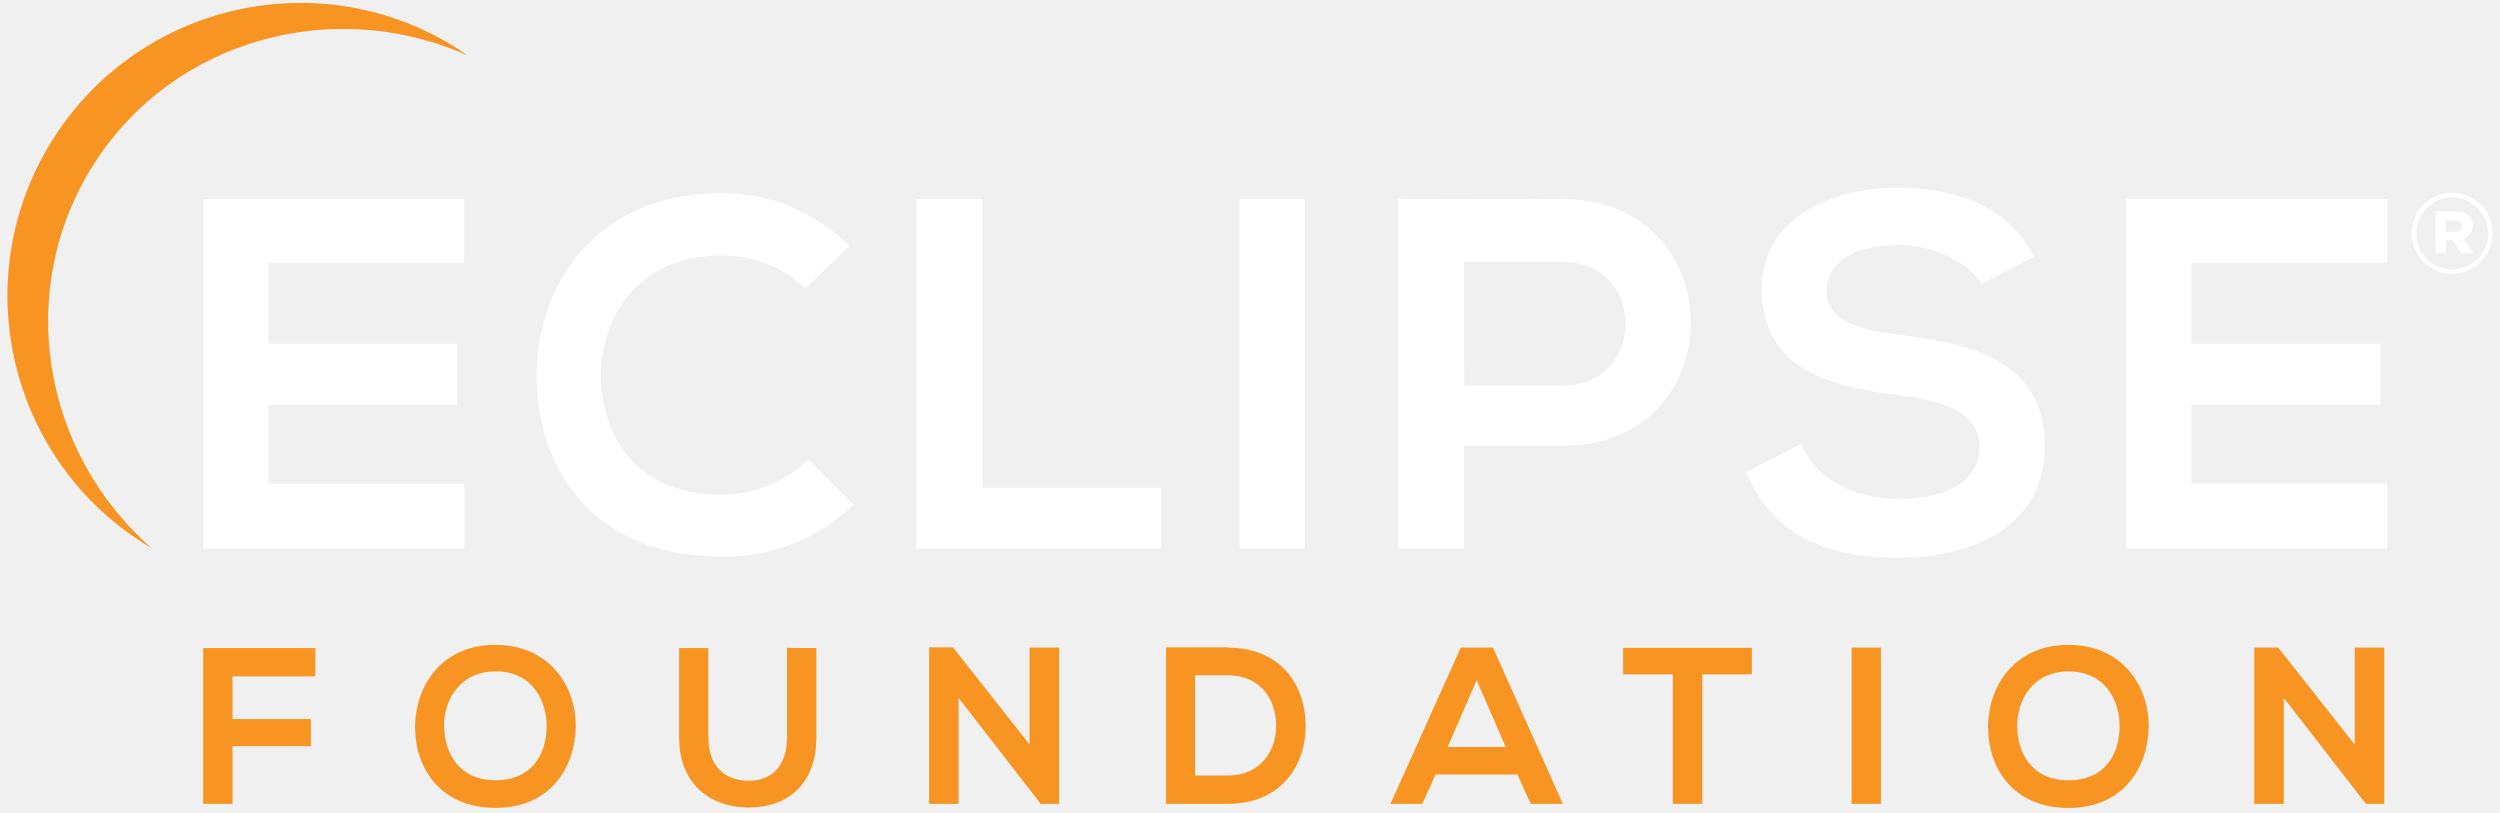
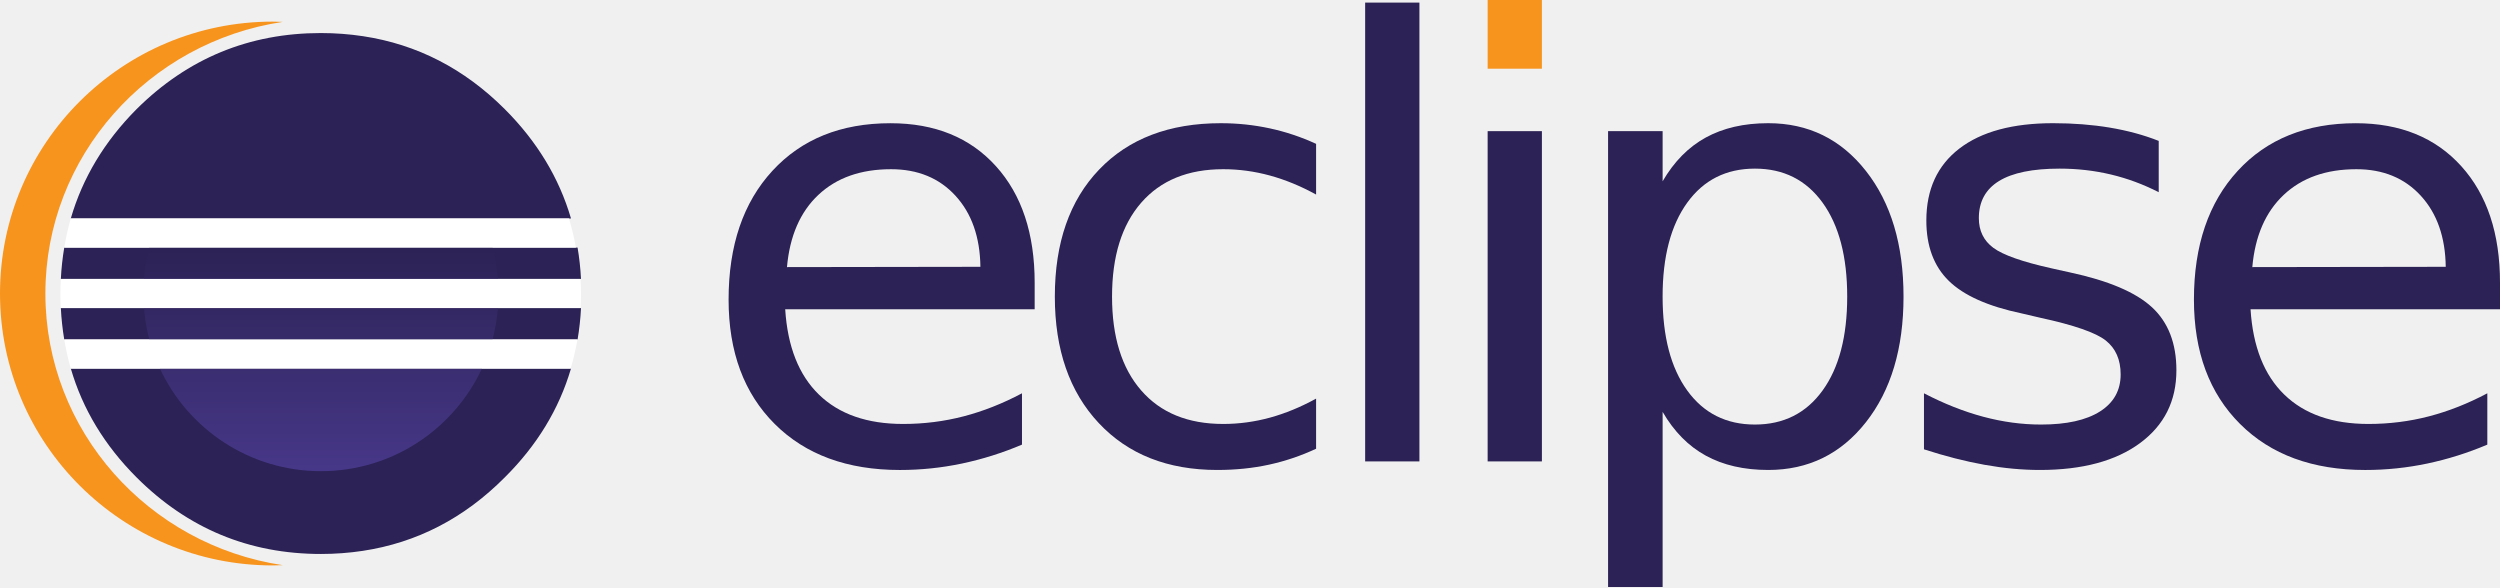
- <svg xmlns="http://www.w3.org/2000/svg" width="283px" height="92px" viewBox="0 0 283 92" version="1.1">
-   <defs />
-   <g id="Page-1" stroke="none" stroke-width="1" fill="none" fill-rule="evenodd">
-     <g id="eclipse-foundation-white-orange">
-       <g id="Layer_1">
-         <path d="M266.56,84.3 L257.89,73.3 L255.18,73.3 L255.18,91 L258.52,91 L258.52,79 L267.83,91 L269.9,91 L269.9,73.31 L266.56,73.31 L266.56,84.3 Z M234.15,76 C238.32,76 239.99,79.34 239.94,82.33 C239.89,85.32 238.32,88.33 234.15,88.33 C229.98,88.33 228.41,85.22 228.34,82.33 C228.27,79.44 230,76 234.15,76 L234.15,76 Z M234.15,73 C228.03,73 225.05,77.68 225.05,82.33 C225.05,86.98 227.93,91.46 234.15,91.46 C240.37,91.46 243.15,86.88 243.23,82.3 C243.31,77.72 240.25,73 234.15,73 L234.15,73 Z M212.92,91 L212.92,73.31 L209.6,73.31 L209.6,91 L212.92,91 Z M189.36,91 L192.7,91 L192.7,76.34 L198.31,76.34 L198.31,73.34 L183.74,73.34 L183.74,76.34 L189.36,76.34 L189.36,91 Z M170.45,84.56 L163.87,84.56 L167.16,77 L170.45,84.56 Z M173.28,91 L176.92,91 L169,73.31 L165.36,73.31 L157.4,91 L161,91 L162.51,87.67 L171.77,87.67 L173.28,91 Z M135.28,76.44 L138.92,76.44 C142.77,76.44 144.38,79.2 144.46,81.96 C144.54,84.72 142.94,87.79 138.92,87.79 L135.28,87.79 L135.28,76.44 Z M138.92,73.28 L132,73.28 L132,91 L138.95,91 C145.15,91 147.88,86.48 147.8,82 C147.72,77.52 145,73.31 138.92,73.31 L138.92,73.28 Z M116.55,84.28 L107.88,73.28 L105.17,73.28 L105.17,91 L108.51,91 L108.51,79 L117.81,91 L119.89,91 L119.89,73.31 L116.55,73.31 L116.55,84.28 Z M89.09,73.34 L89.09,83.5 C89.09,86.5 87.53,88.38 84.77,88.38 C82.01,88.38 80.19,86.69 80.19,83.5 L80.19,73.36 L76.88,73.36 L76.88,83.5 C76.88,88.83 80.5,91.41 84.74,91.41 C89.19,91.41 92.41,88.73 92.41,83.5 L92.41,73.36 L89.09,73.34 Z M56.09,75.99 C60.26,75.99 61.93,79.33 61.88,82.32 C61.83,85.31 60.26,88.32 56.09,88.32 C51.92,88.32 50.35,85.21 50.27,82.32 C50.19,79.43 51.93,76 56.1,76 L56.09,75.99 Z M56.09,72.99 C49.97,72.99 46.99,77.67 46.99,82.32 C46.99,86.97 49.87,91.45 56.09,91.45 C62.31,91.45 65.09,86.87 65.17,82.29 C65.25,77.71 62.19,73 56.1,73 L56.09,72.99 Z M26.32,91 L26.32,84.46 L35.19,84.46 L35.19,81.4 L26.32,81.4 L26.32,76.57 L35.7,76.57 L35.7,73.36 L23,73.36 L23,91 L26.32,91 Z" id="Shape" fill="#F79422" />
-         <path d="M270.23,54.75 L248.06,54.75 L248.06,45.84 L269.44,45.84 L269.44,38.9 L248.06,38.9 L248.06,29.76 L270.23,29.76 L270.23,22.54 L240.67,22.54 L240.67,62.08 L270.23,62.08 L270.23,54.75 Z M230.23,29.09 C227.23,22.99 220.87,21.25 214.72,21.25 C207.44,21.25 199.43,24.63 199.43,32.75 C199.43,41.61 206.88,43.75 214.94,44.75 C220.19,45.31 224.08,46.84 224.08,50.56 C224.08,54.85 219.68,56.48 215,56.48 C210.32,56.48 205.64,54.56 203.89,50.22 L197.68,53.44 C200.62,60.66 206.82,63.14 214.89,63.14 C223.69,63.14 231.47,59.36 231.47,50.56 C231.47,41.14 223.8,39 215.56,37.98 C210.83,37.42 206.77,36.46 206.77,32.98 C206.77,30.05 209.42,27.73 214.94,27.73 C219.23,27.73 222.94,29.88 224.31,32.13 L230.23,29.09 Z M176.89,22.54 C170.68,22.49 164.48,22.54 158.27,22.54 L158.27,62.08 L165.72,62.08 L165.72,50.46 L176.89,50.46 C196.25,50.46 196.2,22.54 176.91,22.54 L176.89,22.54 Z M165.72,29.65 L176.89,29.65 C186.36,29.65 186.42,43.65 176.89,43.65 L165.74,43.65 L165.72,29.65 Z M147.72,62.08 L147.72,22.54 L140.33,22.54 L140.33,62.08 L147.72,62.08 Z M103.72,22.54 L103.72,62.08 L131.47,62.08 L131.47,55.2 L111.22,55.2 L111.22,22.54 L103.72,22.54 Z M91.55,52 C88.872,54.546 85.325,55.977 81.63,56 C71.87,56 68.09,49.18 68.03,42.63 C67.97,36.08 72.09,28.93 81.63,28.93 C85.171,28.878 88.591,30.213 91.16,32.65 L96.16,27.86 C92.326,24.004 87.108,21.844 81.67,21.86 C67.4,21.86 60.67,32.35 60.74,42.67 C60.81,52.99 67,63 81.63,63 C87.215,63.134 92.619,61.019 96.63,57.13 L91.55,52 Z M52.55,54.76 L30.37,54.76 L30.37,45.84 L51.75,45.84 L51.75,38.9 L30.37,38.9 L30.37,29.76 L52.54,29.76 L52.54,22.54 L23,22.54 L23,62.08 L52.56,62.08 L52.55,54.76 Z" id="Shape" fill="#FFFFFF" />
-         <path d="M10.66,18.52 C19.66,4.42 37.81,-0.48 52.91,6.27 L51.91,5.58 C36.493,-4.306 15.981,0.178 6.095,15.595 C-3.791,31.012 0.693,51.524 16.11,61.41 L17.16,62.04 C4.69,51.14 1.61,32.63 10.66,18.52 L10.66,18.52 Z" id="Shape" fill="#F79422" />
-         <path d="M273,26.41 L273,26.41 C273,23.881 275.051,21.83 277.58,21.83 C280.109,21.83 282.16,23.881 282.16,26.41 L282.16,26.41 C282.16,28.939 280.109,30.99 277.58,30.99 C275.051,30.99 273,28.939 273,26.41 L273,26.41 Z M281.63,26.41 L281.63,26.41 C281.63,24.173 279.817,22.36 277.58,22.36 C275.343,22.36 273.53,24.173 273.53,26.41 L273.53,26.41 C273.508,27.493 273.927,28.539 274.69,29.308 C275.454,30.077 276.496,30.504 277.58,30.49 C278.67,30.495 279.716,30.063 280.485,29.291 C281.254,28.518 281.681,27.47 281.67,26.38 L281.63,26.41 Z M275.69,23.94 L278,23.94 C279.11,23.94 279.92,24.44 279.92,25.52 C279.952,26.209 279.497,26.826 278.83,27 L280,28.67 L278.61,28.67 L277.61,27.17 L276.87,27.17 L276.87,28.67 L275.72,28.67 L275.69,23.94 Z M277.84,26.25 C278.37,26.25 278.66,25.99 278.66,25.6 C278.66,25.21 278.34,24.94 277.84,24.94 L276.84,24.94 L276.84,26.25 L277.84,26.25 Z" id="Shape" fill="#FFFFFF" />
-       </g>
-     </g>
+ <svg xmlns="http://www.w3.org/2000/svg" version="1.1" id="Layer_1" x="0px" y="0px" width="469.86px" height="110.329px" viewBox="71.07 323.663 469.86 110.329" enable-background="new 71.07 323.663 469.86 110.329" xml:space="preserve">
+   <path fill="#2C2255" d="M101.124,392.936H84.38c2.217,7.605,6.331,14.422,12.354,20.445c9.602,9.604,21.148,14.398,34.65,14.398  c2.699,0,5.314-0.201,7.854-0.584c10.17-1.535,19.074-6.133,26.703-13.814c6.062-6.021,10.205-12.84,12.439-20.445h-6.795h-9.936  H101.124z" />
+   <g>
+     <path fill="#2C2255" d="M91.891,370.194h-8.747c-0.32,1.922-0.538,3.884-0.637,5.896h10.396h5.215h75.275h6.871   c-0.1-2.012-0.318-3.974-0.641-5.896" />
+     <path fill="#2C2255" d="M82.507,381.565c0.099,2.013,0.316,3.975,0.637,5.896h9.094h6.893h73.648h6.846   c0.322-1.921,0.542-3.883,0.642-5.896" />
+   </g>
+   <path fill="#2C2255" d="M178.382,364.718c-2.232-7.626-6.376-14.474-12.441-20.54c-7.609-7.608-16.488-12.174-26.625-13.71  c-2.564-0.389-5.205-0.593-7.932-0.593c-13.502,0-25.049,4.769-34.65,14.303c-6.025,6.066-10.141,12.914-12.357,20.54" />
+   <g>
+     <path fill="#F7941E" d="M79.6,378.829c0-25.824,19.395-47.281,44.626-51.055c-0.626-0.023-1.255-0.049-1.887-0.049   c-28.314,0-51.269,22.881-51.269,51.104c0,28.224,22.954,51.103,51.269,51.103c0.634,0,1.263-0.023,1.891-0.047   C98.995,426.111,79.6,404.654,79.6,378.829z" />
+   </g>
+   <rect x="350.664" y="323.663" fill="#F7941E" width="10.197" height="12.912" />
+   <path fill="#2C2255" d="M265.529,376.799v4.986h-46.885c0.442,7.022,2.558,12.369,6.345,16.044  c3.788,3.678,9.062,5.514,15.822,5.514c3.916,0,7.712-0.479,11.39-1.438c3.676-0.959,7.322-2.402,10.945-4.324v9.645  c-3.658,1.553-7.408,2.734-11.251,3.549c-3.843,0.812-7.74,1.219-11.693,1.219c-9.901,0-17.743-2.881-23.525-8.646  c-5.782-5.764-8.673-13.556-8.673-23.384c0-10.16,2.743-18.225,8.229-24.19c5.486-5.967,12.886-8.951,22.195-8.951  c8.351,0,14.954,2.688,19.812,8.063C263.1,360.256,265.529,367.562,265.529,376.799 M255.332,373.807  c-0.075-5.578-1.636-10.03-4.683-13.354c-3.049-3.326-7.085-4.988-12.109-4.988c-5.69,0-10.244,1.607-13.661,4.822  c-3.418,3.213-5.385,7.74-5.902,13.576L255.332,373.807z" />
+   <path fill="#2C2255" d="M318.422,350.698v9.53c-2.883-1.588-5.773-2.778-8.673-3.573c-2.901-0.795-5.829-1.191-8.785-1.191  c-6.614,0-11.749,2.096-15.405,6.289c-3.658,4.193-5.487,10.078-5.487,17.65c0,7.573,1.829,13.459,5.487,17.651  c3.656,4.195,8.791,6.289,15.405,6.289c2.956,0,5.884-0.396,8.785-1.188c2.897-0.795,5.79-1.986,8.673-3.576V408  c-2.846,1.33-5.793,2.328-8.84,2.992c-3.05,0.666-6.289,0.998-9.727,0.998c-9.348,0-16.773-2.938-22.277-8.812  c-5.506-5.873-8.258-13.798-8.258-23.774c0-10.121,2.779-18.084,8.34-23.886c5.56-5.799,13.182-8.7,22.859-8.7  c3.142,0,6.208,0.325,9.202,0.971C312.713,348.434,315.613,349.405,318.422,350.698" />
+   <rect x="327.643" y="324.151" fill="#2C2255" width="10.199" height="86.231" />
+   <path fill="#2C2255" d="M350.664,348.312h10.197v62.07h-10.197V348.312z" />
+   <path fill="#2C2255" d="M383.549,401.072v32.92h-10.252v-85.68h10.252v9.423c2.145-3.693,4.852-6.438,8.12-8.23  c3.271-1.789,7.177-2.688,11.722-2.688c7.537,0,13.661,2.991,18.37,8.979c4.711,5.986,7.065,13.855,7.065,23.607  c0,9.756-2.354,17.625-7.065,23.608c-4.709,5.984-10.833,8.979-18.37,8.979c-4.545,0-8.451-0.896-11.722-2.689  C388.398,407.512,385.691,404.768,383.549,401.072 M418.242,379.403c0-7.5-1.543-13.384-4.628-17.65s-7.324-6.399-12.72-6.399  s-9.636,2.133-12.719,6.399c-3.085,4.269-4.629,10.15-4.629,17.65c0,7.502,1.544,13.387,4.629,17.651  c3.083,4.27,7.323,6.4,12.719,6.4s9.635-2.133,12.72-6.4C416.699,392.79,418.242,386.905,418.242,379.403" />
+   <path fill="#2C2255" d="M476.788,350.143v9.644c-2.884-1.478-5.875-2.586-8.979-3.326c-3.104-0.738-6.317-1.106-9.643-1.106  c-5.062,0-8.857,0.774-11.39,2.327c-2.531,1.552-3.794,3.879-3.794,6.982c0,2.363,0.901,4.221,2.714,5.57  c1.81,1.348,5.447,2.631,10.918,3.852l3.489,0.775c7.241,1.553,12.388,3.739,15.436,6.567c3.049,2.826,4.573,6.771,4.573,11.83  c0,5.765-2.282,10.326-6.848,13.689c-4.562,3.359-10.833,5.043-18.812,5.043c-3.324,0-6.789-0.324-10.394-0.969  c-3.603-0.646-7.396-1.617-11.389-2.91V397.58c3.771,1.961,7.482,3.428,11.14,4.408c3.658,0.979,7.278,1.467,10.862,1.467  c4.804,0,8.496-0.82,11.084-2.465c2.587-1.646,3.878-3.963,3.878-6.955c0-2.771-0.932-4.896-2.796-6.375  c-1.867-1.478-5.959-2.9-12.278-4.269l-3.545-0.829c-6.316-1.33-10.881-3.371-13.688-6.123c-2.809-2.752-4.212-6.529-4.212-11.334  c0-5.839,2.068-10.345,6.207-13.521c4.138-3.178,10.013-4.768,17.623-4.768c3.769,0,7.314,0.276,10.641,0.83  C470.913,348.204,473.979,349.034,476.788,350.143" />
+   <path fill="#2C2255" d="M540.93,376.799v4.986h-46.885c0.443,7.022,2.558,12.369,6.347,16.044c3.785,3.678,9.062,5.514,15.82,5.514  c3.918,0,7.713-0.479,11.39-1.438c3.678-0.959,7.323-2.402,10.946-4.324v9.645c-3.659,1.553-7.409,2.734-11.252,3.549  c-3.841,0.812-7.739,1.219-11.69,1.219c-9.903,0-17.744-2.881-23.524-8.646c-5.784-5.764-8.675-13.556-8.675-23.384  c0-10.16,2.744-18.225,8.229-24.19c5.486-5.968,12.889-8.951,22.196-8.951c8.349,0,14.954,2.688,19.812,8.063  C538.5,360.256,540.93,367.562,540.93,376.799 M530.733,373.807c-0.076-5.578-1.636-10.03-4.686-13.354  c-3.049-3.326-7.086-4.988-12.106-4.988c-5.689,0-10.244,1.607-13.66,4.822c-3.418,3.213-5.389,7.74-5.903,13.576L530.733,373.807z" />
+   <g>
+     <linearGradient id="SVGID_1_" gradientUnits="userSpaceOnUse" x1="502.385" y1="-40.076" x2="502.385" y2="-113.711" gradientTransform="matrix(1 0 0 1 -371 474.5)">
+       <stop offset="0.303" style="stop-color:#473788" />
+       <stop offset="0.872" style="stop-color:#2C2255" />
+     </linearGradient>
+     <path fill="url(#SVGID_1_)" d="M164.653,376.089c-0.164-2.021-0.504-3.992-1.012-5.896h-64.51   c-0.508,1.902-0.849,3.874-1.013,5.896H164.653z" />
+     <linearGradient id="SVGID_2_" gradientUnits="userSpaceOnUse" x1="502.386" y1="-40.075" x2="502.386" y2="-113.71" gradientTransform="matrix(1 0 0 1 -371 474.5)">
+       <stop offset="0.303" style="stop-color:#473788" />
+       <stop offset="0.872" style="stop-color:#2C2255" />
+     </linearGradient>
+     <path fill="url(#SVGID_2_)" d="M164.653,381.565H98.119c0.164,2.021,0.503,3.991,1.012,5.896h64.511   C164.15,385.557,164.489,383.586,164.653,381.565z" />
+     <linearGradient id="SVGID_3_" gradientUnits="userSpaceOnUse" x1="502.386" y1="-40.078" x2="502.386" y2="-113.707" gradientTransform="matrix(1 0 0 1 -371 474.5)">
+       <stop offset="0.303" style="stop-color:#473788" />
+       <stop offset="0.863" style="stop-color:#2C2255" />
+     </linearGradient>
+     <path fill="url(#SVGID_3_)" d="M131.386,412.217c13.397,0,24.945-7.893,30.263-19.281h-60.526   C106.441,404.324,117.989,412.217,131.386,412.217z" />
+   </g>
+   <g>
+     <path fill="#FFFFFF" d="M93.188,381.565h4.884h66.706h8.763h6.657c0.046-0.871,0.072-1.748,0.072-2.632   c0-0.955-0.035-1.901-0.089-2.845h-6.641h-8.763H98.071h-5.229H82.507c-0.054,0.942-0.089,1.89-0.089,2.845   c0,0.884,0.026,1.761,0.072,2.632H93.188z" />
+     <path fill="#FFFFFF" d="M100.928,364.718H84.376c-0.544,1.783-0.895,3.612-1.232,5.477h8.525h7.259h64.679h9.16h6.547   c-0.338-1.863-0.773-3.692-1.316-5.477" />
+     <path fill="#FFFFFF" d="M173.026,387.46h-9.16H99.188h-6.912h-9.133c0.328,1.863,0.701,3.691,1.236,5.476h16.807h60.682h9.962   h6.488c0.534-1.783,0.965-3.611,1.294-5.476H173.026z" />
  </g>
</svg>
